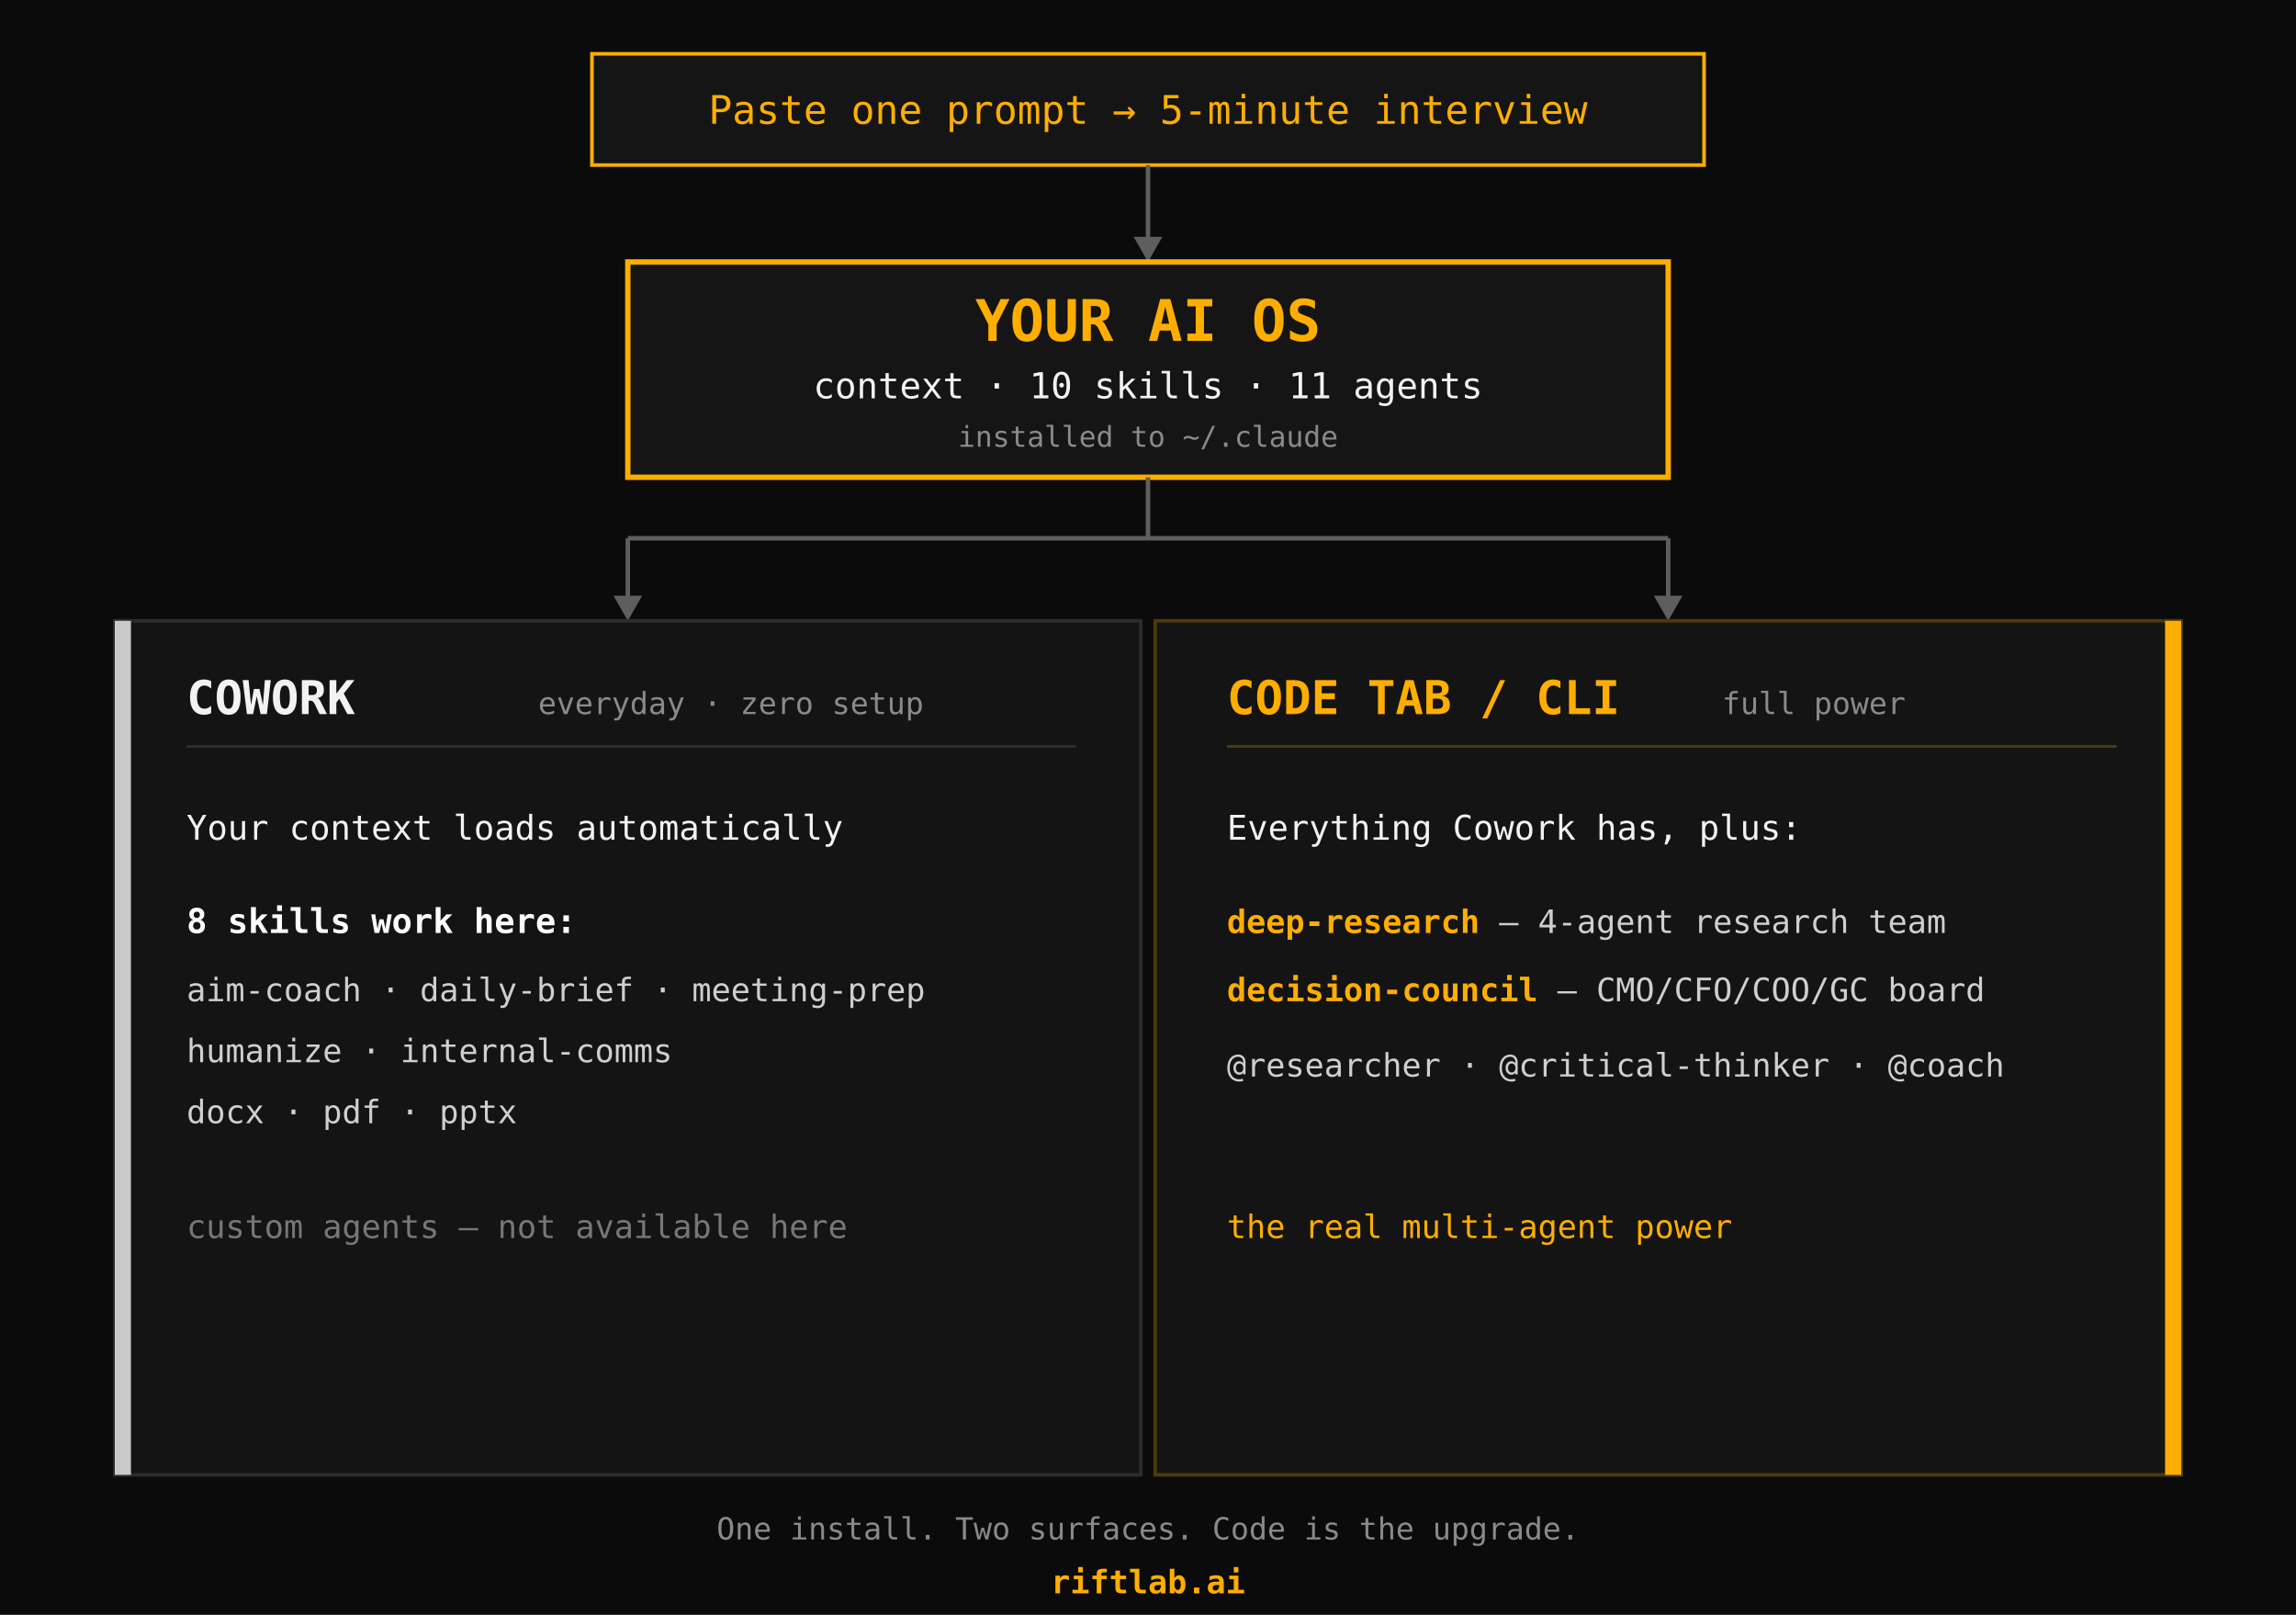
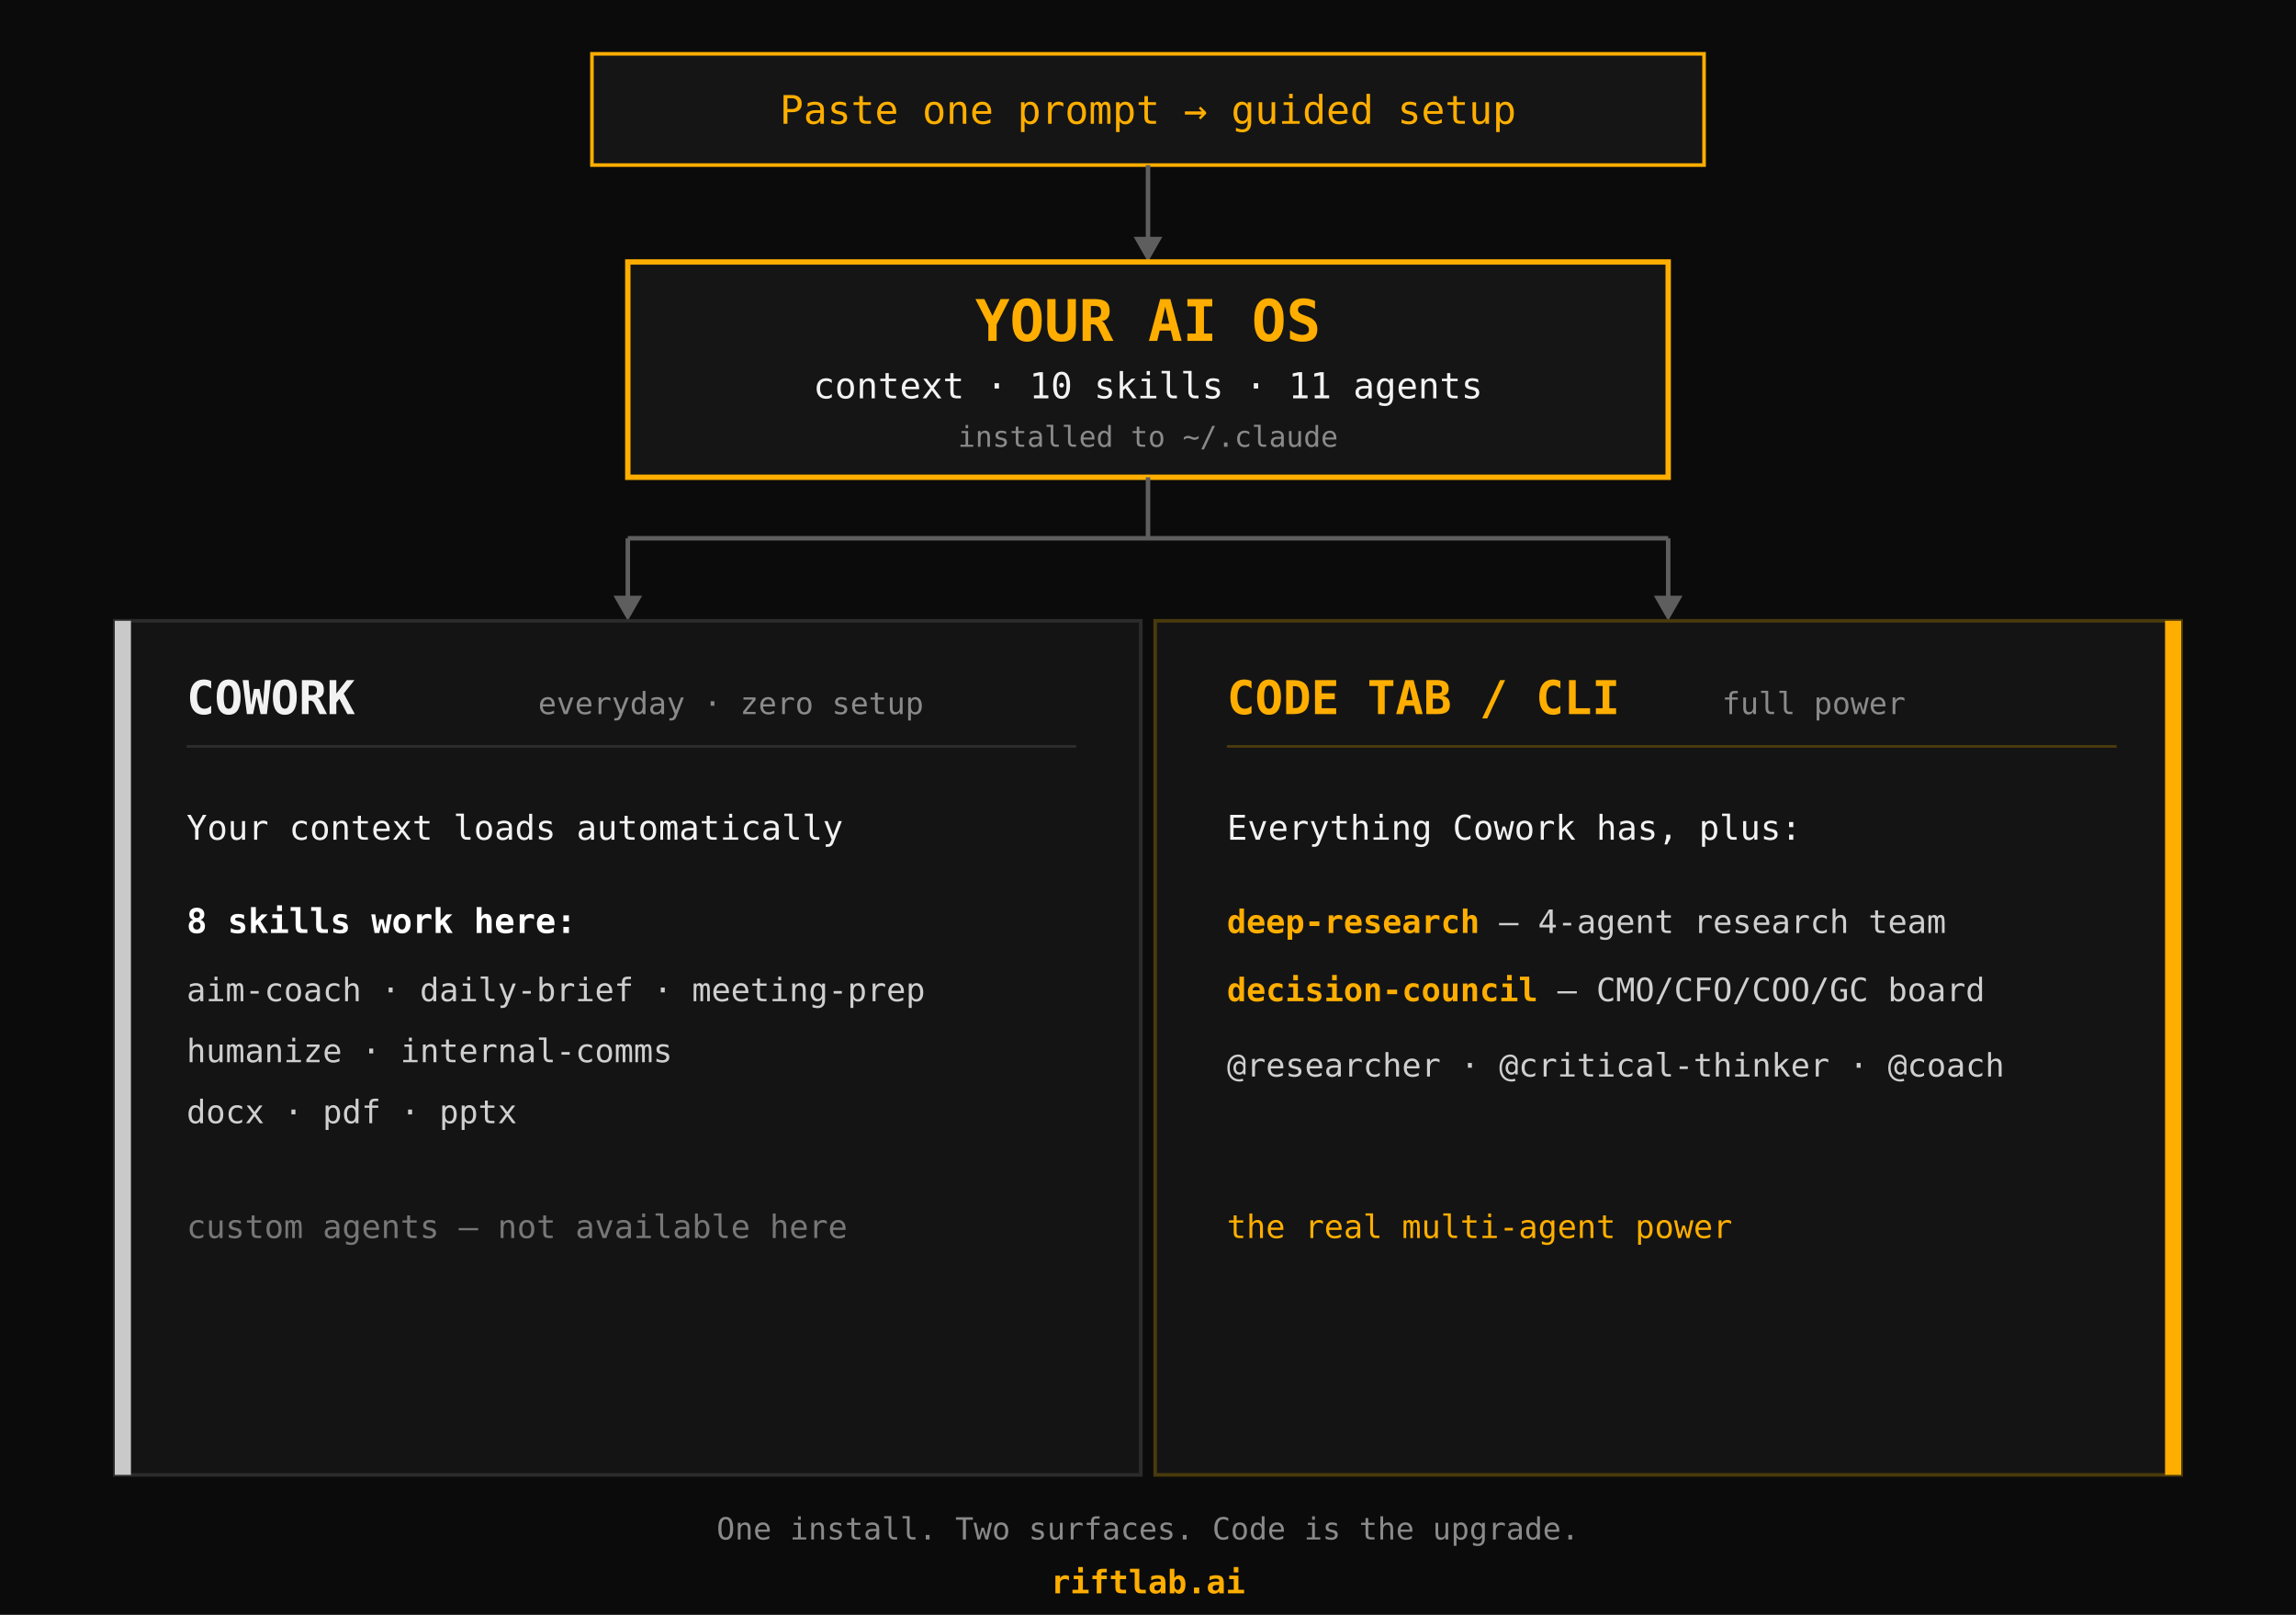
<svg xmlns="http://www.w3.org/2000/svg" width="1280" height="900" viewBox="0 0 1280 900" font-family="ui-monospace, 'Geist Mono', 'SF Mono', Menlo, monospace">
  <rect x="0" y="0" width="1280" height="900" fill="#0B0B0B" />
  <rect x="330" y="30" width="620" height="62" fill="#151515" stroke="#FFAE00" stroke-width="2" />
-   <text x="640" y="69" fill="#FFAE00" font-size="22" text-anchor="middle">Paste one prompt  →  5-minute interview</text>
+   <text x="640" y="69" fill="#FFAE00" font-size="22" text-anchor="middle">Paste one prompt  →  guided setup</text>
  <line x1="640" y1="92" x2="640" y2="138" stroke="#5E5E5E" stroke-width="2.5" />
  <polygon points="640,146 632,132 648,132" fill="#5E5E5E" />
  <rect x="350" y="146" width="580" height="120" fill="#151515" stroke="#FFAE00" stroke-width="3" />
  <text x="640" y="190" fill="#FFAE00" font-size="32" font-weight="bold" text-anchor="middle">YOUR AI OS</text>
  <text x="640" y="222" fill="#F2F2F2" font-size="20" text-anchor="middle">context  ·  10 skills  ·  11 agents</text>
  <text x="640" y="249" fill="#8A8A8A" font-size="16" text-anchor="middle">installed to ~/.claude</text>
  <line x1="640" y1="266" x2="640" y2="300" stroke="#5E5E5E" stroke-width="2.5" />
  <line x1="350" y1="300" x2="930" y2="300" stroke="#5E5E5E" stroke-width="2.5" />
  <line x1="350" y1="300" x2="350" y2="338" stroke="#5E5E5E" stroke-width="2.5" />
  <line x1="930" y1="300" x2="930" y2="338" stroke="#5E5E5E" stroke-width="2.5" />
  <polygon points="350,346 342,332 358,332" fill="#5E5E5E" />
  <polygon points="930,346 922,332 938,332" fill="#5E5E5E" />
  <rect x="64" y="346" width="572" height="476" fill="#141414" stroke="#2C2C2C" stroke-width="2" />
  <rect x="64" y="346" width="9" height="476" fill="#C9C9C9" />
  <text x="104" y="398" fill="#F2F2F2" font-size="26" font-weight="bold">COWORK</text>
  <text x="300" y="398" fill="#8A8A8A" font-size="17">everyday · zero setup</text>
  <line x1="104" y1="416" x2="600" y2="416" stroke="#2C2C2C" stroke-width="1.5" />
  <text x="104" y="468" fill="#F2F2F2" font-size="19">Your context loads automatically</text>
  <text x="104" y="520" fill="#FFFFFF" font-size="19" font-weight="bold">8 skills work here:</text>
  <text x="104" y="558" fill="#CFCFCF" font-size="18">aim-coach · daily-brief · meeting-prep</text>
  <text x="104" y="592" fill="#CFCFCF" font-size="18">humanize · internal-comms</text>
  <text x="104" y="626" fill="#CFCFCF" font-size="18">docx · pdf · pptx</text>
  <text x="104" y="690" fill="#777777" font-size="18">custom agents — not available here</text>
  <rect x="644" y="346" width="572" height="476" fill="#141414" stroke="#4A3A0C" stroke-width="2" />
  <rect x="1207" y="346" width="9" height="476" fill="#FFAE00" />
  <text x="684" y="398" fill="#FFAE00" font-size="26" font-weight="bold">CODE TAB / CLI</text>
  <text x="960" y="398" fill="#8A8A8A" font-size="17">full power</text>
  <line x1="684" y1="416" x2="1180" y2="416" stroke="#4A3A0C" stroke-width="1.5" />
  <text x="684" y="468" fill="#F2F2F2" font-size="19">Everything Cowork has, plus:</text>
  <text x="684" y="520" fill="#CFCFCF" font-size="18">
    <tspan fill="#FFAE00" font-weight="bold">deep-research</tspan> — 4-agent research team</text>
  <text x="684" y="558" fill="#CFCFCF" font-size="18">
    <tspan fill="#FFAE00" font-weight="bold">decision-council</tspan> — CMO/CFO/COO/GC board</text>
  <text x="684" y="600" fill="#CFCFCF" font-size="18">@researcher · @critical-thinker · @coach</text>
  <text x="684" y="690" fill="#FFAE00" font-size="18">the real multi-agent power</text>
  <text x="640" y="858" fill="#8A8A8A" font-size="17" text-anchor="middle">One install.  Two surfaces.  Code is the upgrade.</text>
  <text x="640" y="888" fill="#FFAE00" font-size="18" font-weight="bold" text-anchor="middle">riftlab.ai</text>
</svg>
